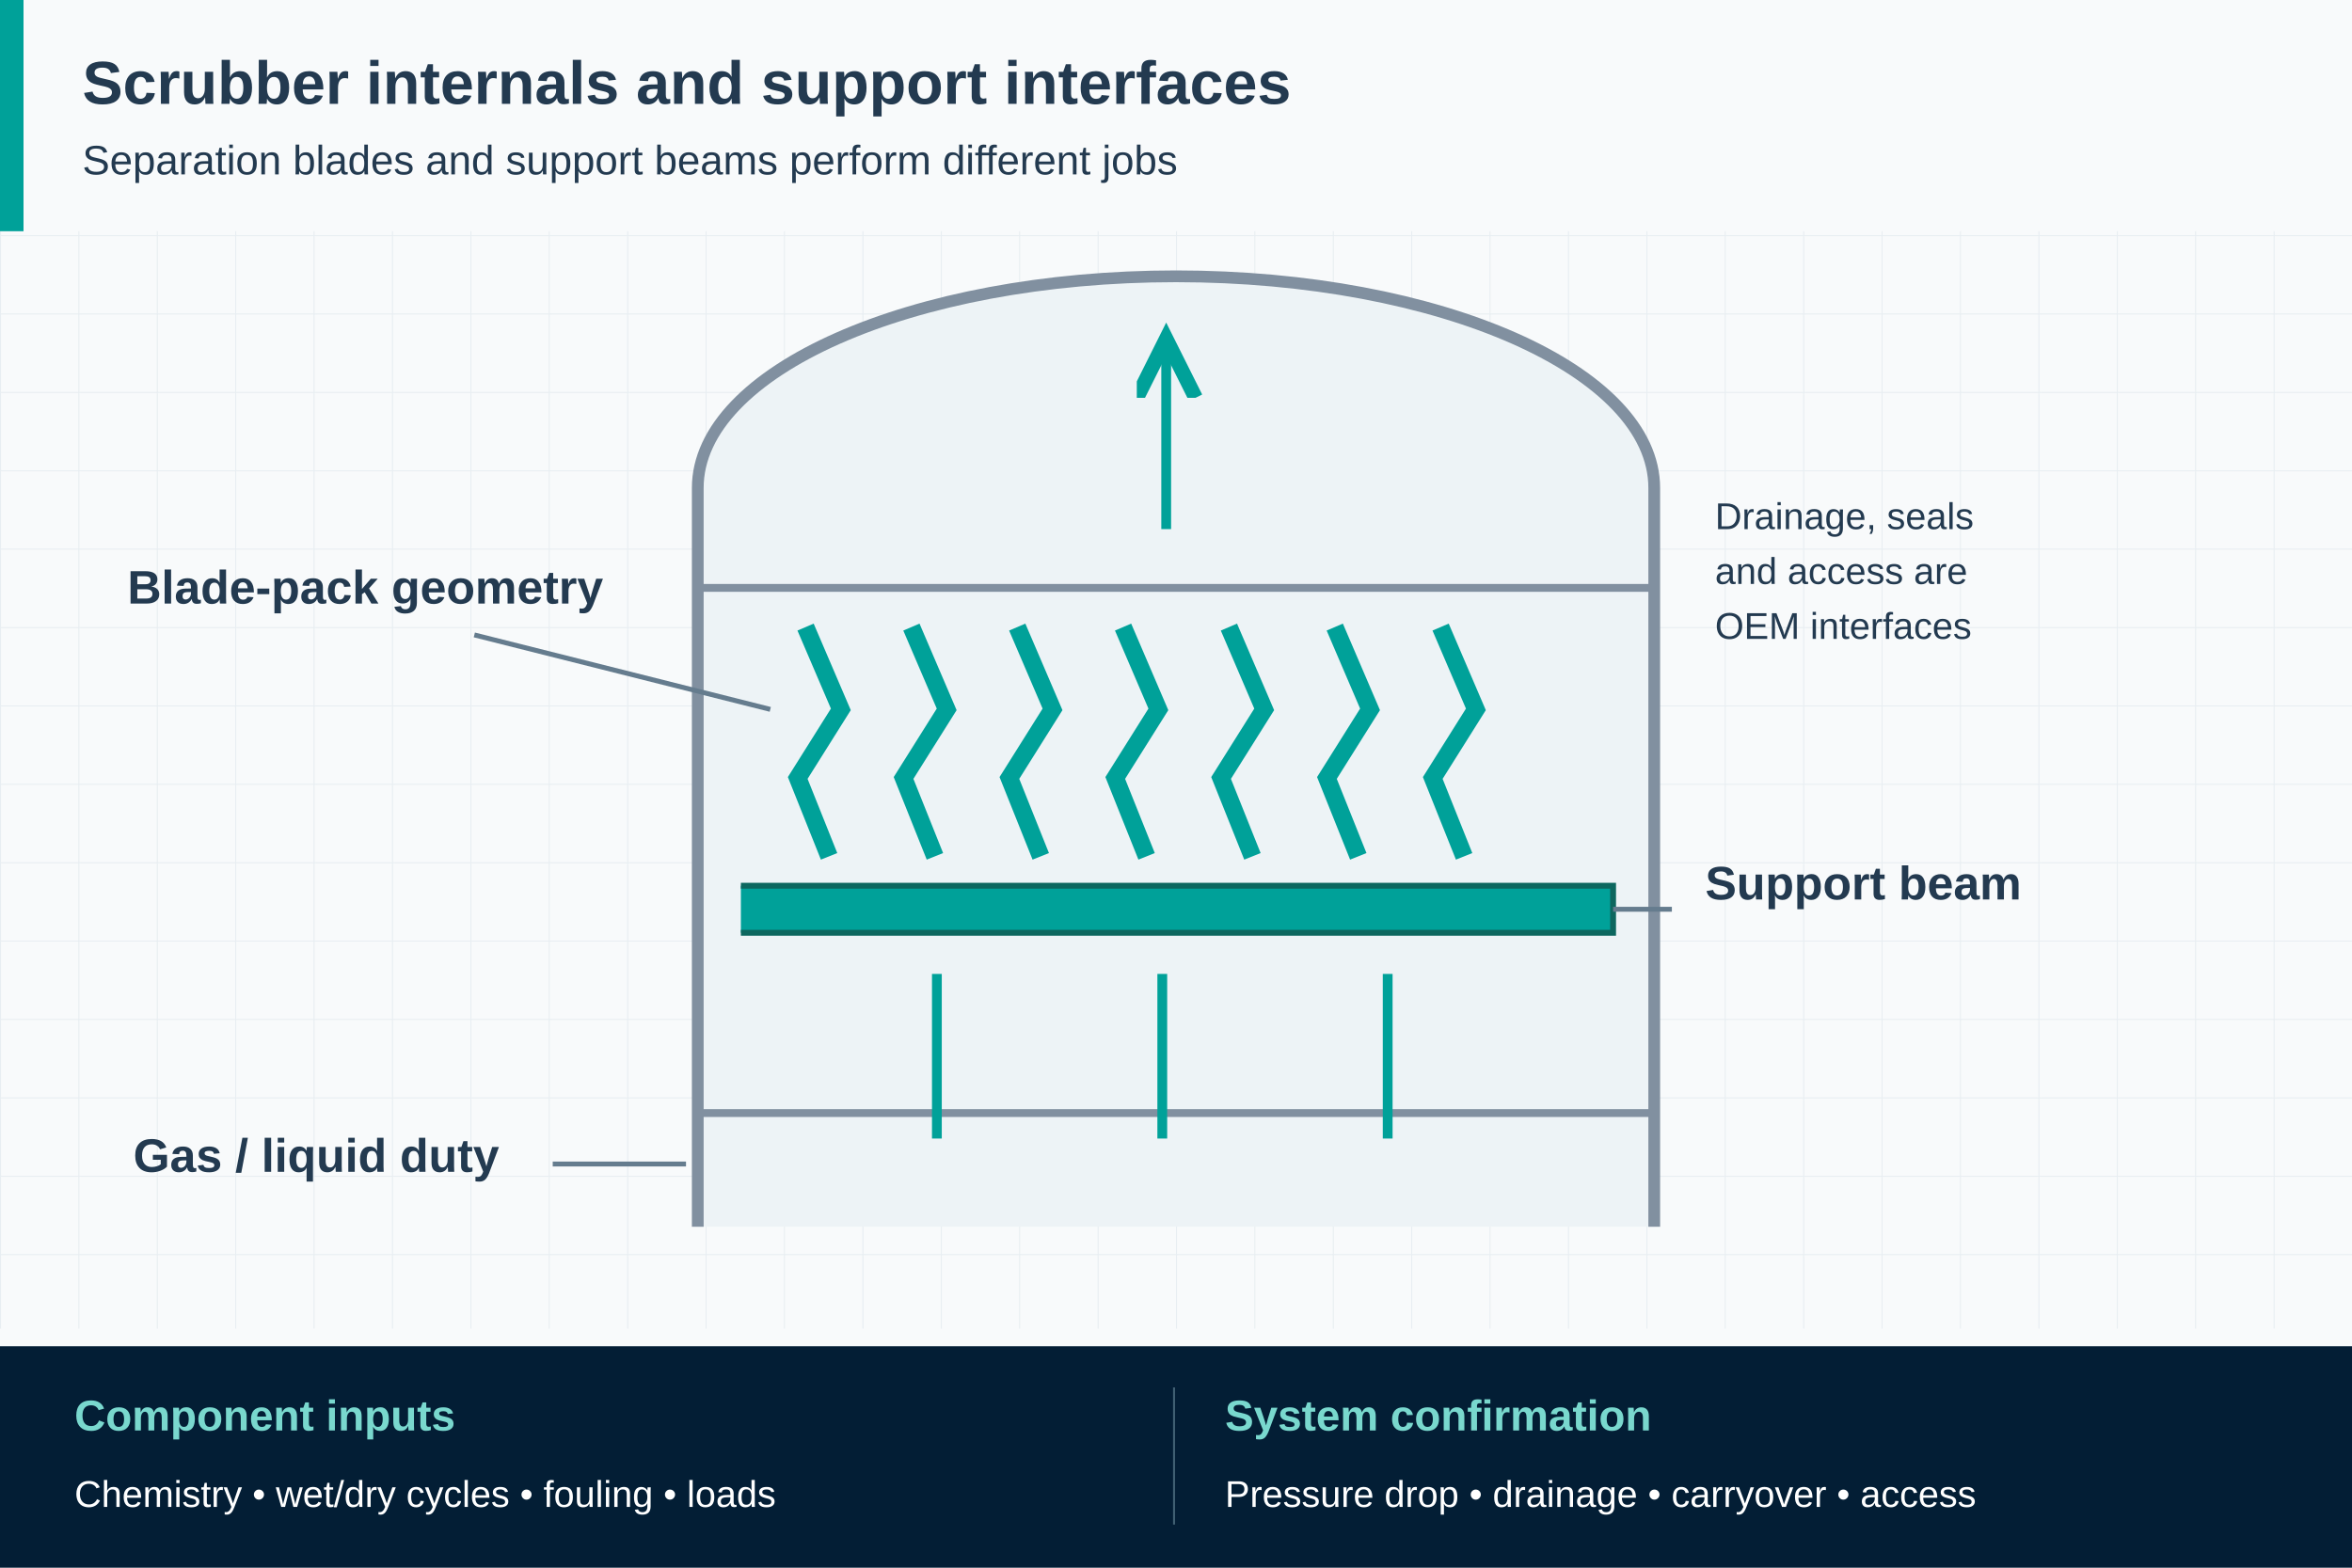
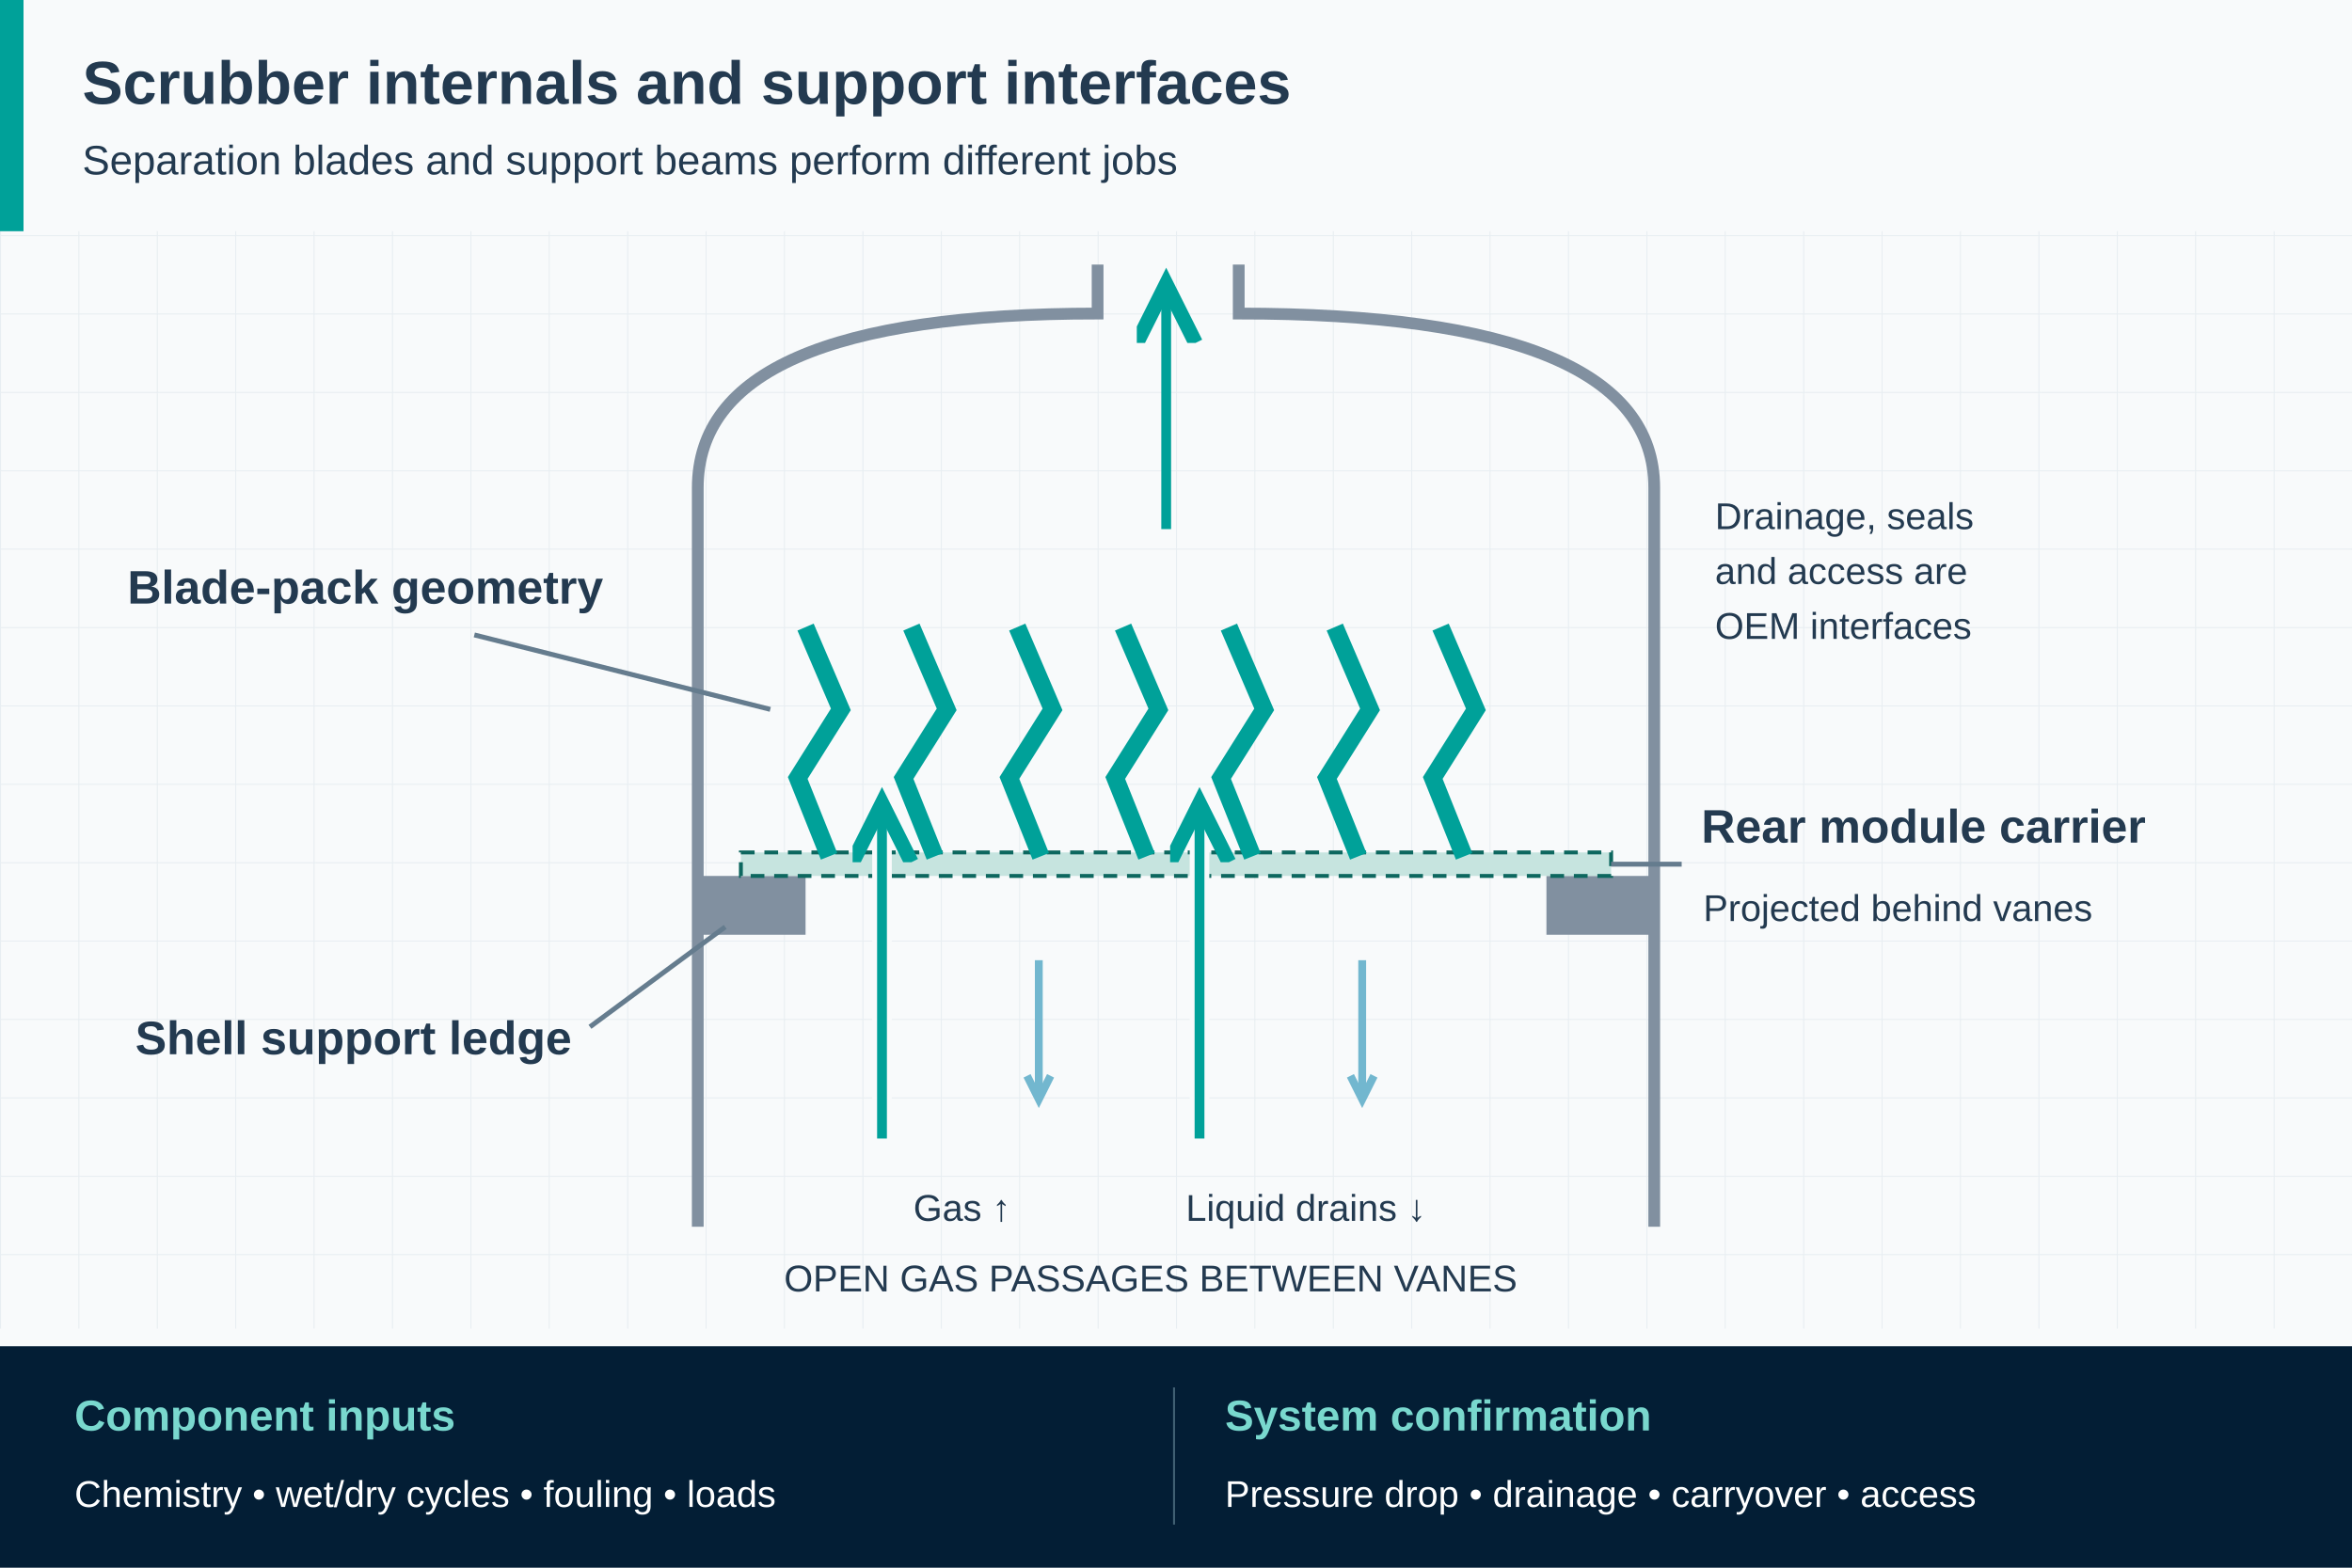
<svg xmlns="http://www.w3.org/2000/svg" viewBox="0 0 1200 800" role="img" aria-labelledby="title desc">
  <defs>
    <pattern id="grid" width="40" height="40" patternUnits="userSpaceOnUse">
      <path d="M40 0H0V40" fill="none" stroke="#e8eef2" />
    </pattern>
    <marker id="arrow" markerWidth="8" markerHeight="8" refX="6" refY="3" orient="auto">
      <path d="M0 0L6 3L0 6" fill="none" stroke="#00a199" stroke-width="1.5" />
    </marker>
  </defs>
  <style>text{font-family:Arial,sans-serif;fill:#233a50}.label{font-size:24px;font-weight:600}.small{font-size:19px}.leader{fill:none;stroke:#657c8e;stroke-width:2.5}.arrow{fill:none;stroke:#00a199;stroke-width:5;marker-end:url(#arrow)}</style>
  <rect width="1200" height="800" fill="#f8fafb" />
  <rect y="118" width="1200" height="560" fill="url(#grid)" />
  <rect width="12" height="118" fill="#00a199" />
  <text x="42" y="53" font-size="31" font-weight="700">Scrubber internals and support interfaces</text>
  <text x="42" y="89" font-size="21">Separation blades and support beams perform different jobs</text>
-   <path d="M356 626V249a244 108 0 0 1 488 0v377" fill="#edf3f6" stroke="#8190a0" stroke-width="6" />
-   <path d="M356 300h488M356 568h488" stroke="#8190a0" stroke-width="4" />
-   <path d="M378 452h445v24H378" fill="#00a199" stroke="#0d675f" stroke-width="3" />
+   <path d="M356 626V249Q356 160 560 160V135M632 135V160Q844 160 844 249V626" fill="none" stroke="#8190a0" stroke-width="6" />
+   <path d="M356 447h55v30h-55M789 447h55v30h-55" fill="#8190a0" />
+   <rect x="378" y="435" width="444" height="12" fill="#c6e4df" stroke="#0d675f" stroke-width="2" stroke-dasharray="7 5" />
  <g fill="none" stroke="#00a199" stroke-width="9">
    <path d="M423 437l-16 -40 22 -35 -18 -42" />
    <path d="M477 437l-16 -40 22 -35 -18 -42" />
    <path d="M531 437l-16 -40 22 -35 -18 -42" />
    <path d="M585 437l-16 -40 22 -35 -18 -42" />
    <path d="M639 437l-16 -40 22 -35 -18 -42" />
    <path d="M693 437l-16 -40 22 -35 -18 -42" />
    <path d="M747 437l-16 -40 22 -35 -18 -42" />
  </g>
-   <path d="M478 581v-84M593 581v-84M708 581v-84M595 270v-97" class="arrow" />
+   <path d="M450 581V410M612 581V410" fill="none" stroke="#f8fafb" stroke-width="10" />
+   <path d="M450 581V410" class="arrow" />
+   <path d="M612 581V410" class="arrow" />
+   <path d="M595 270V145" class="arrow" />
+   <path d="M530 490v69m165 -69v69" fill="none" stroke="#72b7cf" stroke-width="4" />
+   <path d="M524 549l6 12 6 -12m153 0 6 12 6 -12" fill="none" stroke="#72b7cf" stroke-width="4" />
+   <text x="466" y="623" class="small">Gas ↑</text>
+   <text x="605" y="623" class="small">Liquid drains ↓</text>
  <text x="65" y="308" class="label">Blade-pack geometry</text>
  <path d="M242 324l151 38" class="leader" />
-   <text x="870" y="459" class="label">Support beam</text>
-   <path d="M853 464h-30" class="leader" />
-   <text x="68" y="598" class="label">Gas / liquid duty</text>
-   <path d="M282 594h68" class="leader" />
+   <text x="868" y="430" class="label">Rear module carrier</text>
+   <path d="M858 441h-36" class="leader" />
+   <text x="869" y="470" class="small">Projected behind vanes</text>
+   <text x="400" y="659" class="small">OPEN GAS PASSAGES BETWEEN VANES</text>
+   <text x="69" y="538" class="label">Shell support ledge</text>
+   <path d="M301 524L370 473" class="leader" />
  <text x="875" y="270" class="small">Drainage, seals</text>
  <text x="875" y="298" class="small">and access are</text>
  <text x="875" y="326" class="small">OEM interfaces</text>
  <rect y="687" width="1200" height="113" fill="#031e35" />
  <path d="M599 708V778" stroke="#426174" />
  <text x="38" y="730" style="fill:#79d8ce;font-size:22px;font-weight:700">Component inputs</text>
  <text x="38" y="769" style="fill:white;font-size:19px">Chemistry • wet/dry cycles • fouling • loads</text>
  <text x="625" y="730" style="fill:#79d8ce;font-size:22px;font-weight:700">System confirmation</text>
  <text x="625" y="769" style="fill:white;font-size:19px">Pressure drop • drainage • carryover • access</text>
</svg>
